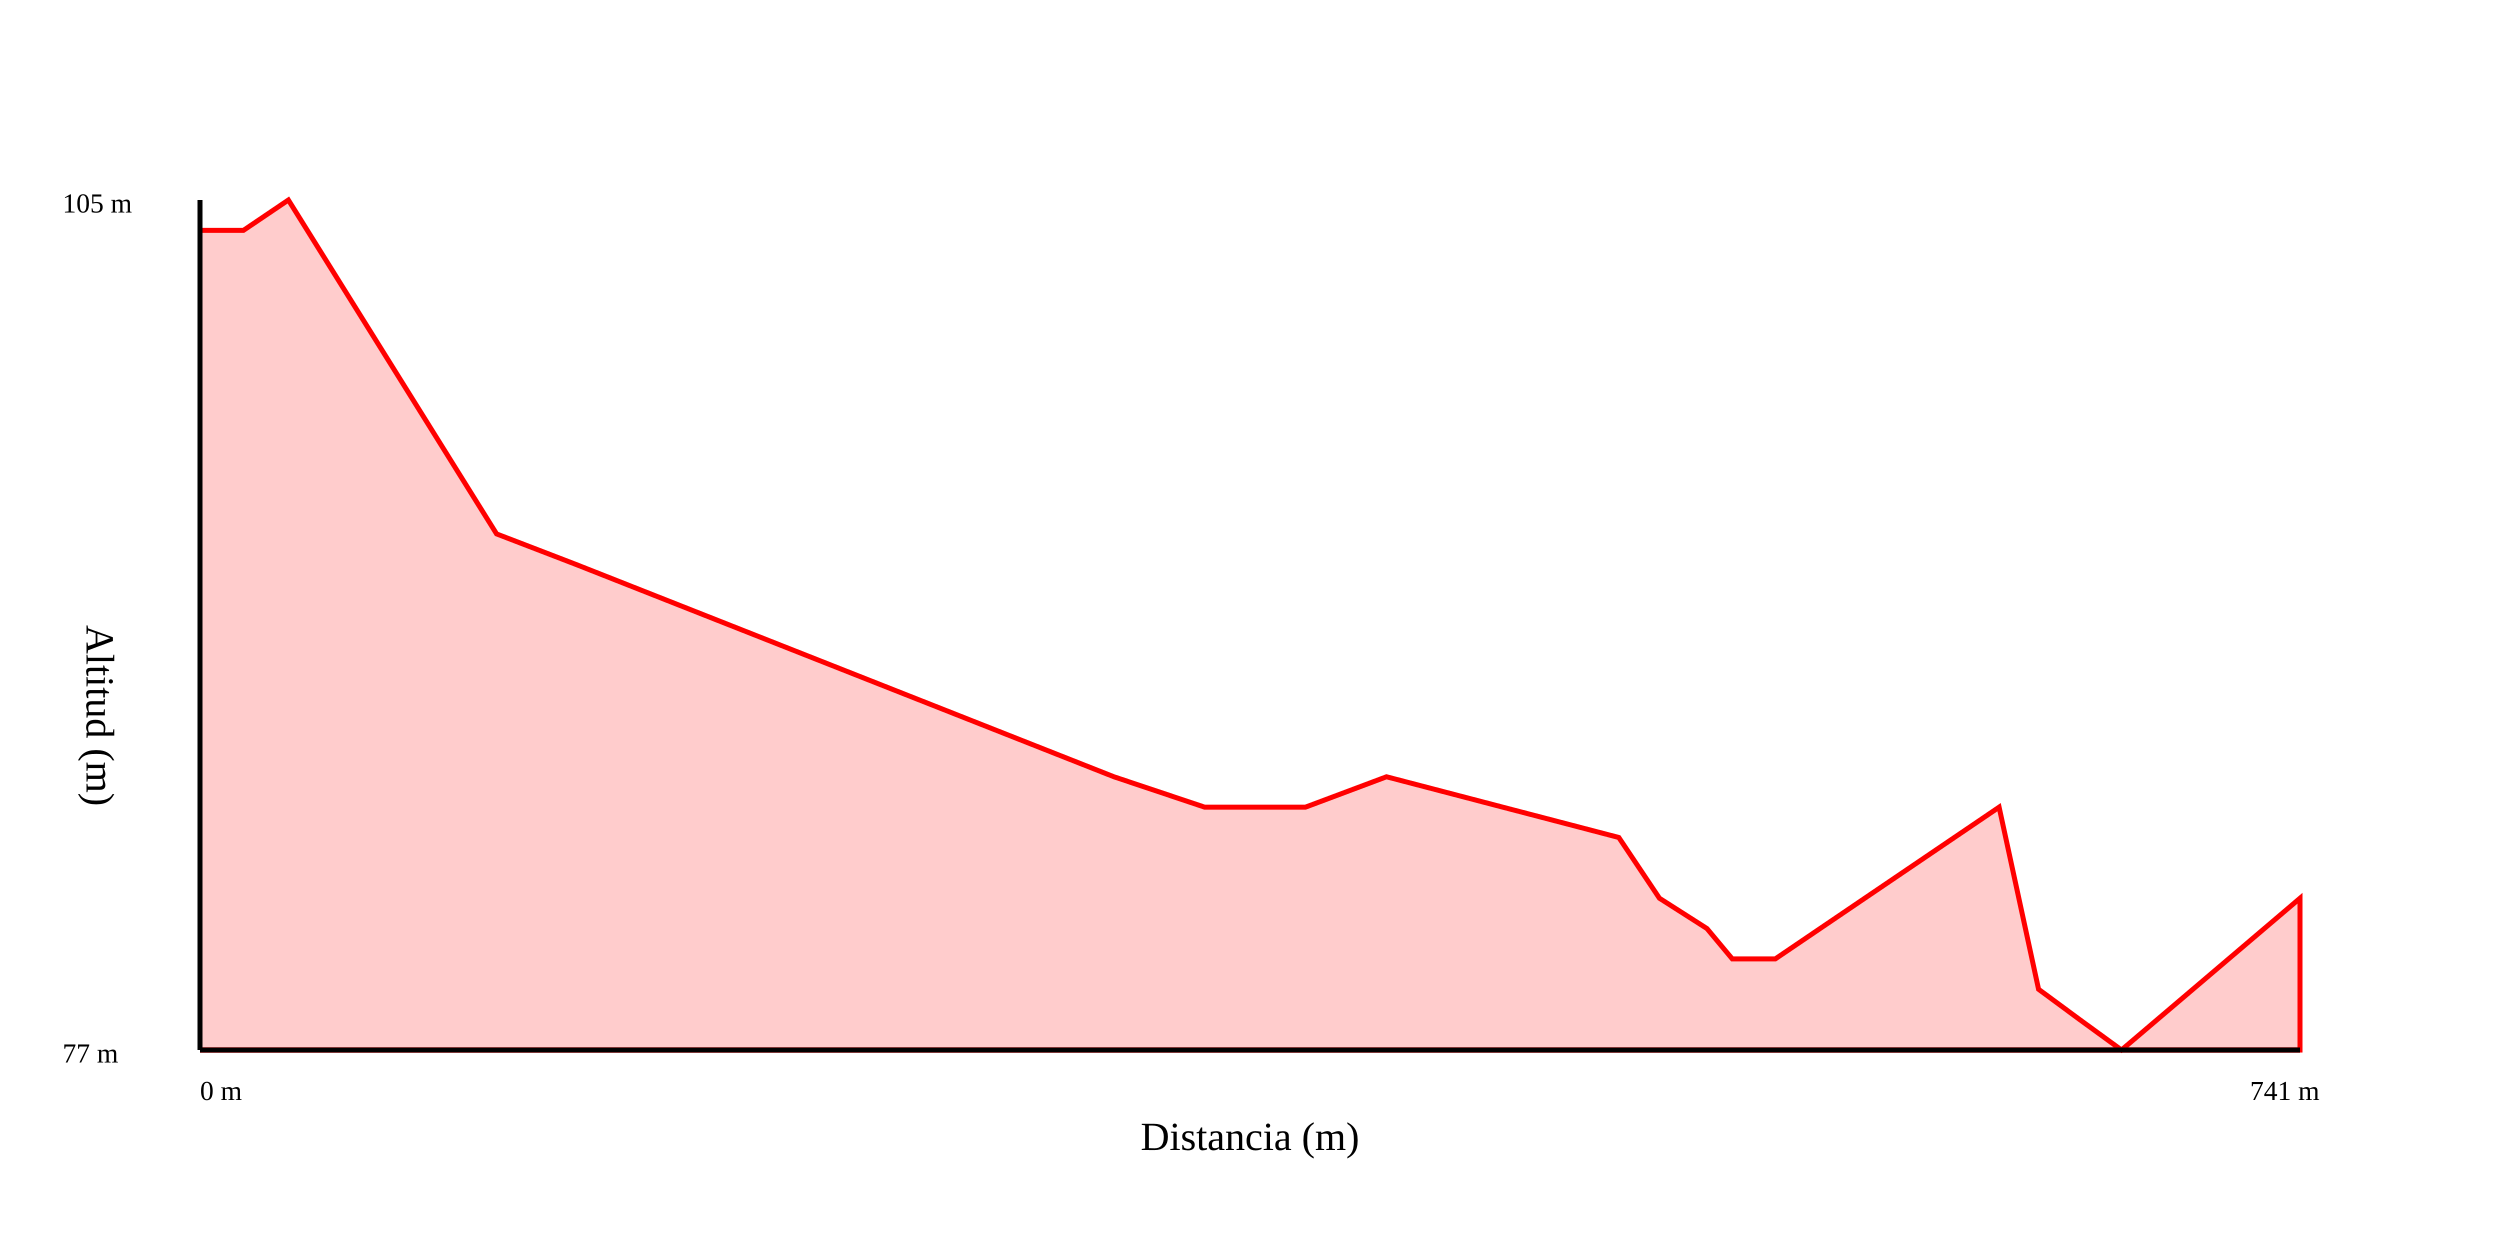
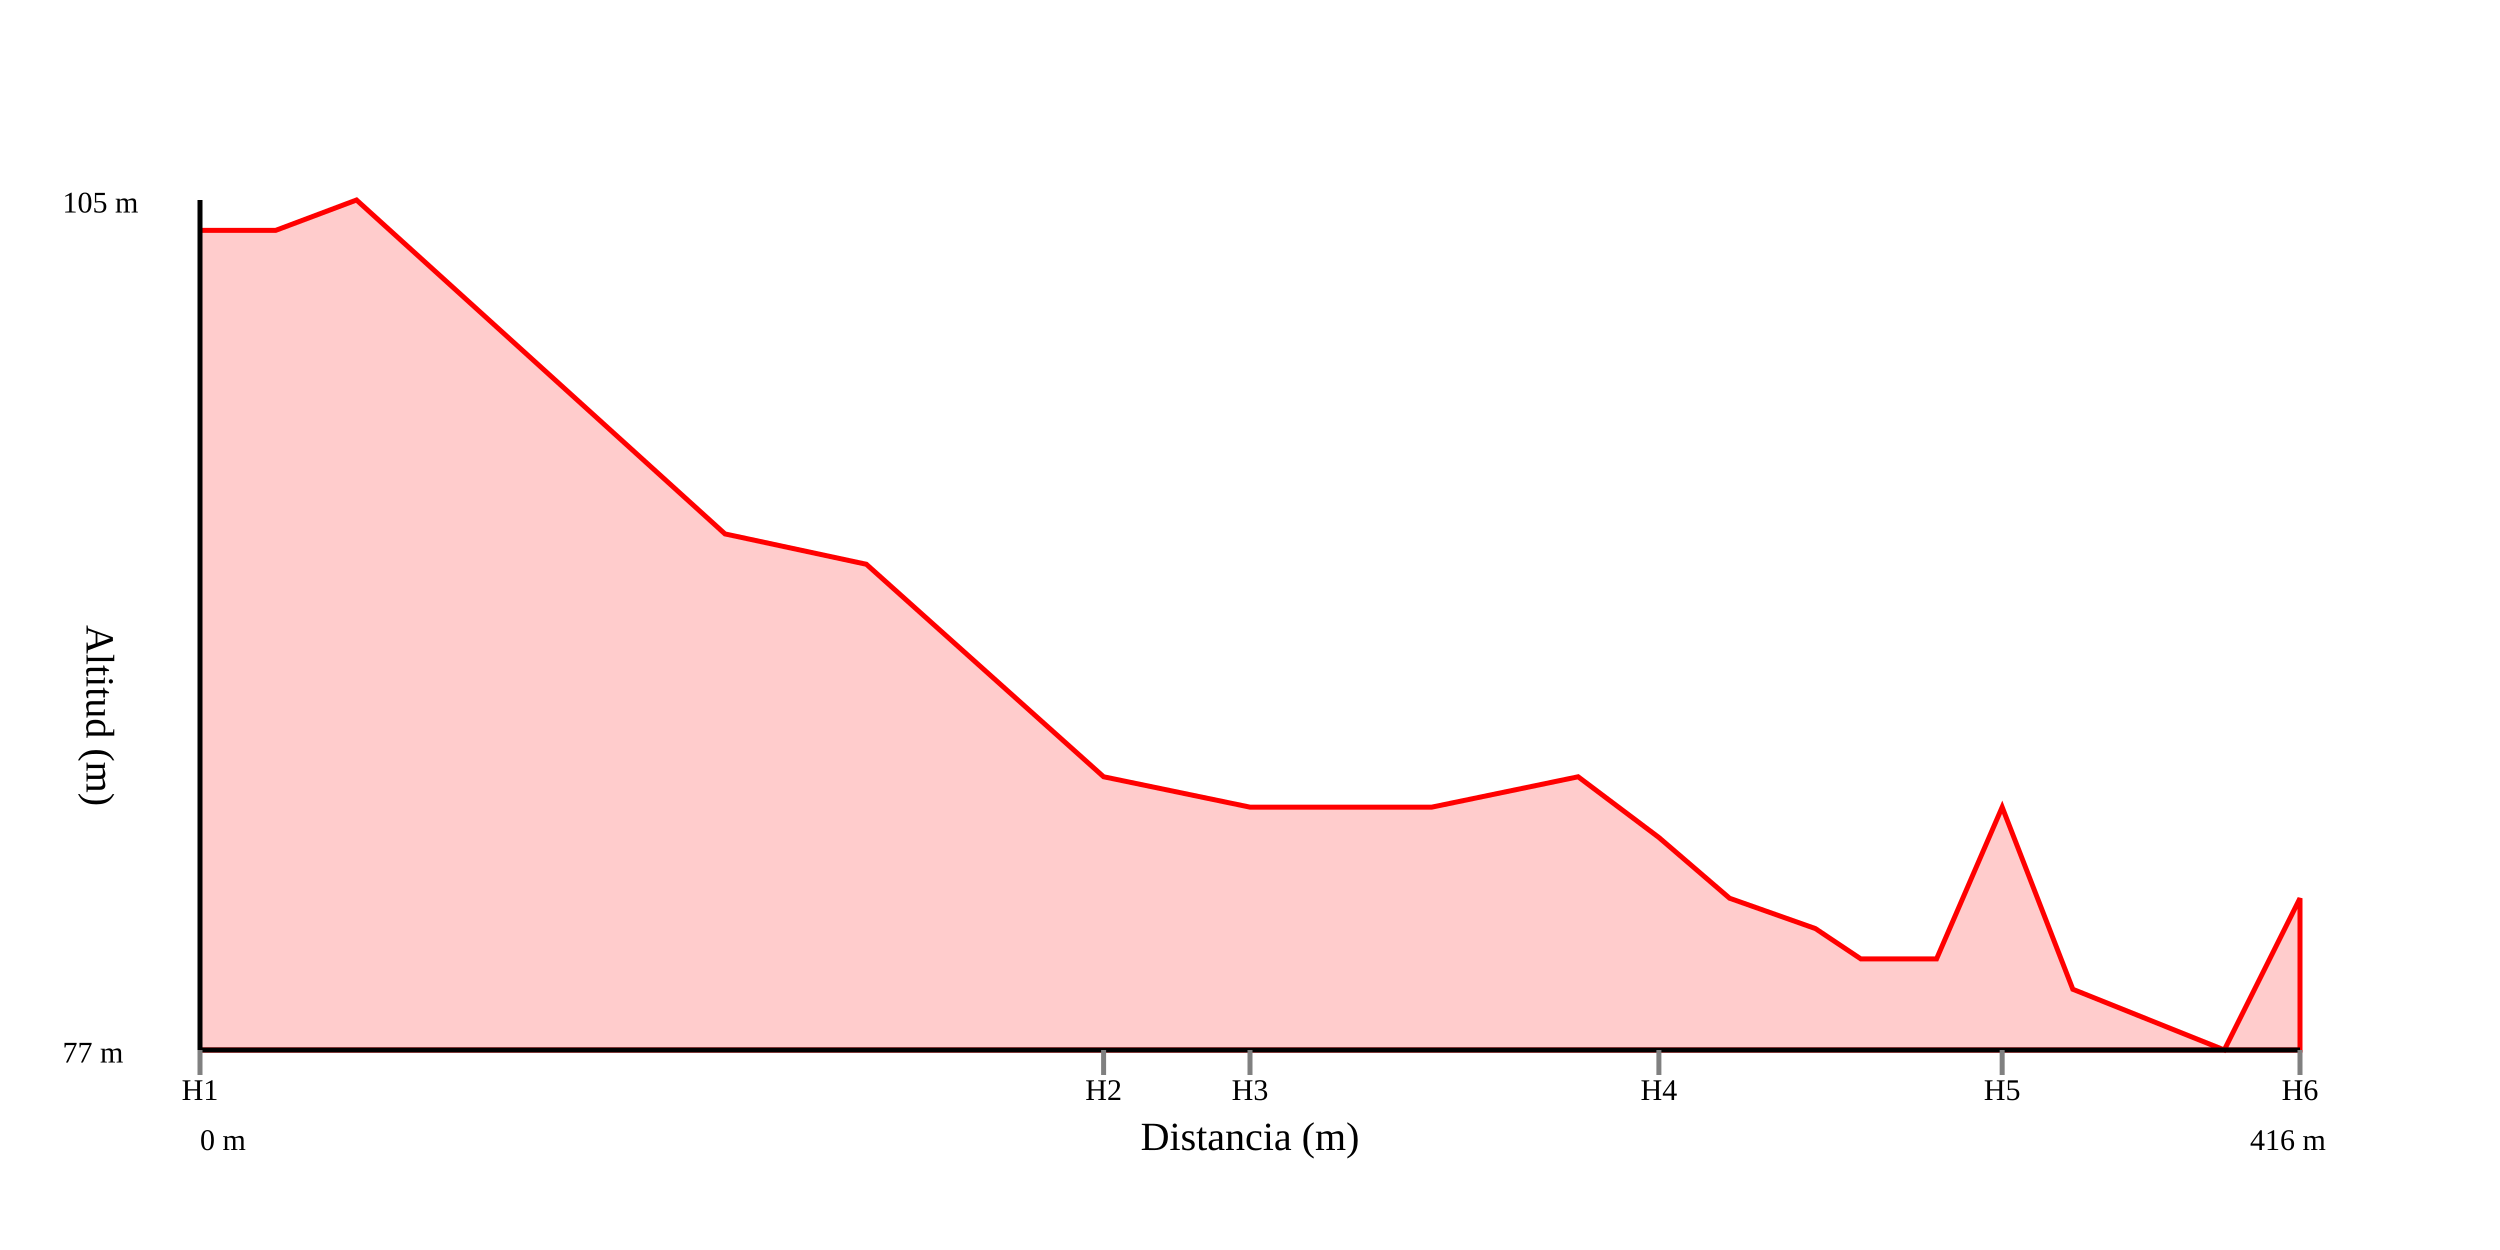
<svg xmlns="http://www.w3.org/2000/svg" width="1000" height="500" viewBox="0 0 1000 500">
-   <polyline points="80.00,92.14 80.00,92.14 97.38,92.14 115.35,80.00 198.64,213.57 230.21,225.71 445.56,310.71 481.83,322.86 497.72,322.86 522.19,322.86 554.59,310.71 647.53,335.00 663.77,359.29 682.79,371.43 692.92,383.57 710.10,383.57 799.64,322.86 815.43,395.71 831.91,407.86 848.59,420.00 920.00,359.29 920.00,420.00 80.00,420.00" stroke="red" fill="#ffcccc" stroke-width="2" />
+   <polyline points="80.00,92.14 80.00,92.14 110.29,92.14 142.60,80.00 290.00,213.57 346.54,225.71 441.44,310.71 500.00,322.86 528.27,322.86 572.69,322.86 631.25,310.71 663.56,335.00 691.83,359.29 726.15,371.43 744.33,383.57 774.62,383.57 800.87,322.86 829.13,395.71 859.42,407.86 889.71,420.00 920.00,359.29 920.00,420.00 80.00,420.00" stroke="red" fill="#ffcccc" stroke-width="2" />
  <line x1="80.0" y1="420.0" x2="920.0" y2="420.0" stroke="black" stroke-width="2" />
  <line x1="80.0" y1="420.0" x2="80.0" y2="80.0" stroke="black" stroke-width="2" />
-   <text x="80.0" y="440.0" font-size="11">0 m</text>
-   <text x="900.0" y="440.0" font-size="11">741 m</text>
-   <text x="25.0" y="425.0" font-size="11">77 m</text>
-   <text x="25.0" y="85.0" font-size="11">105 m</text>
+   <text x="80.0" y="460.0" font-size="12">0 m</text>
+   <text x="900.0" y="460.0" font-size="12">416 m</text>
+   <text x="25.0" y="425.0" font-size="12">77 m</text>
+   <text x="25.0" y="85.0" font-size="12">105 m</text>
  <text x="500.0" y="460.0" font-size="16" style="text-anchor: middle;">Distancia (m)</text>
  <text x="40.0" y="250.0" font-size="16" style="writing-mode: tb; glyph-orientation-vertical: 0;">Altitud (m)</text>
+   <line x1="80.0" y1="420.0" x2="80.0" y2="430.0" stroke="gray" stroke-width="2" />
+   <text x="80.0" y="440.0" font-size="12" style="text-anchor: middle;">H1</text>
+   <line x1="441.442" y1="420.0" x2="441.442" y2="430.0" stroke="gray" stroke-width="2" />
+   <text x="441.442" y="440.0" font-size="12" style="text-anchor: middle;">H2</text>
+   <line x1="500.0" y1="420.0" x2="500.0" y2="430.0" stroke="gray" stroke-width="2" />
+   <text x="500.0" y="440.0" font-size="12" style="text-anchor: middle;">H3</text>
+   <line x1="663.558" y1="420.0" x2="663.558" y2="430.0" stroke="gray" stroke-width="2" />
+   <text x="663.558" y="440.0" font-size="12" style="text-anchor: middle;">H4</text>
+   <line x1="800.865" y1="420.0" x2="800.865" y2="430.0" stroke="gray" stroke-width="2" />
+   <text x="800.865" y="440.0" font-size="12" style="text-anchor: middle;">H5</text>
+   <line x1="920.0" y1="420.0" x2="920.0" y2="430.0" stroke="gray" stroke-width="2" />
+   <text x="920.0" y="440.0" font-size="12" style="text-anchor: middle;">H6</text>
</svg>
